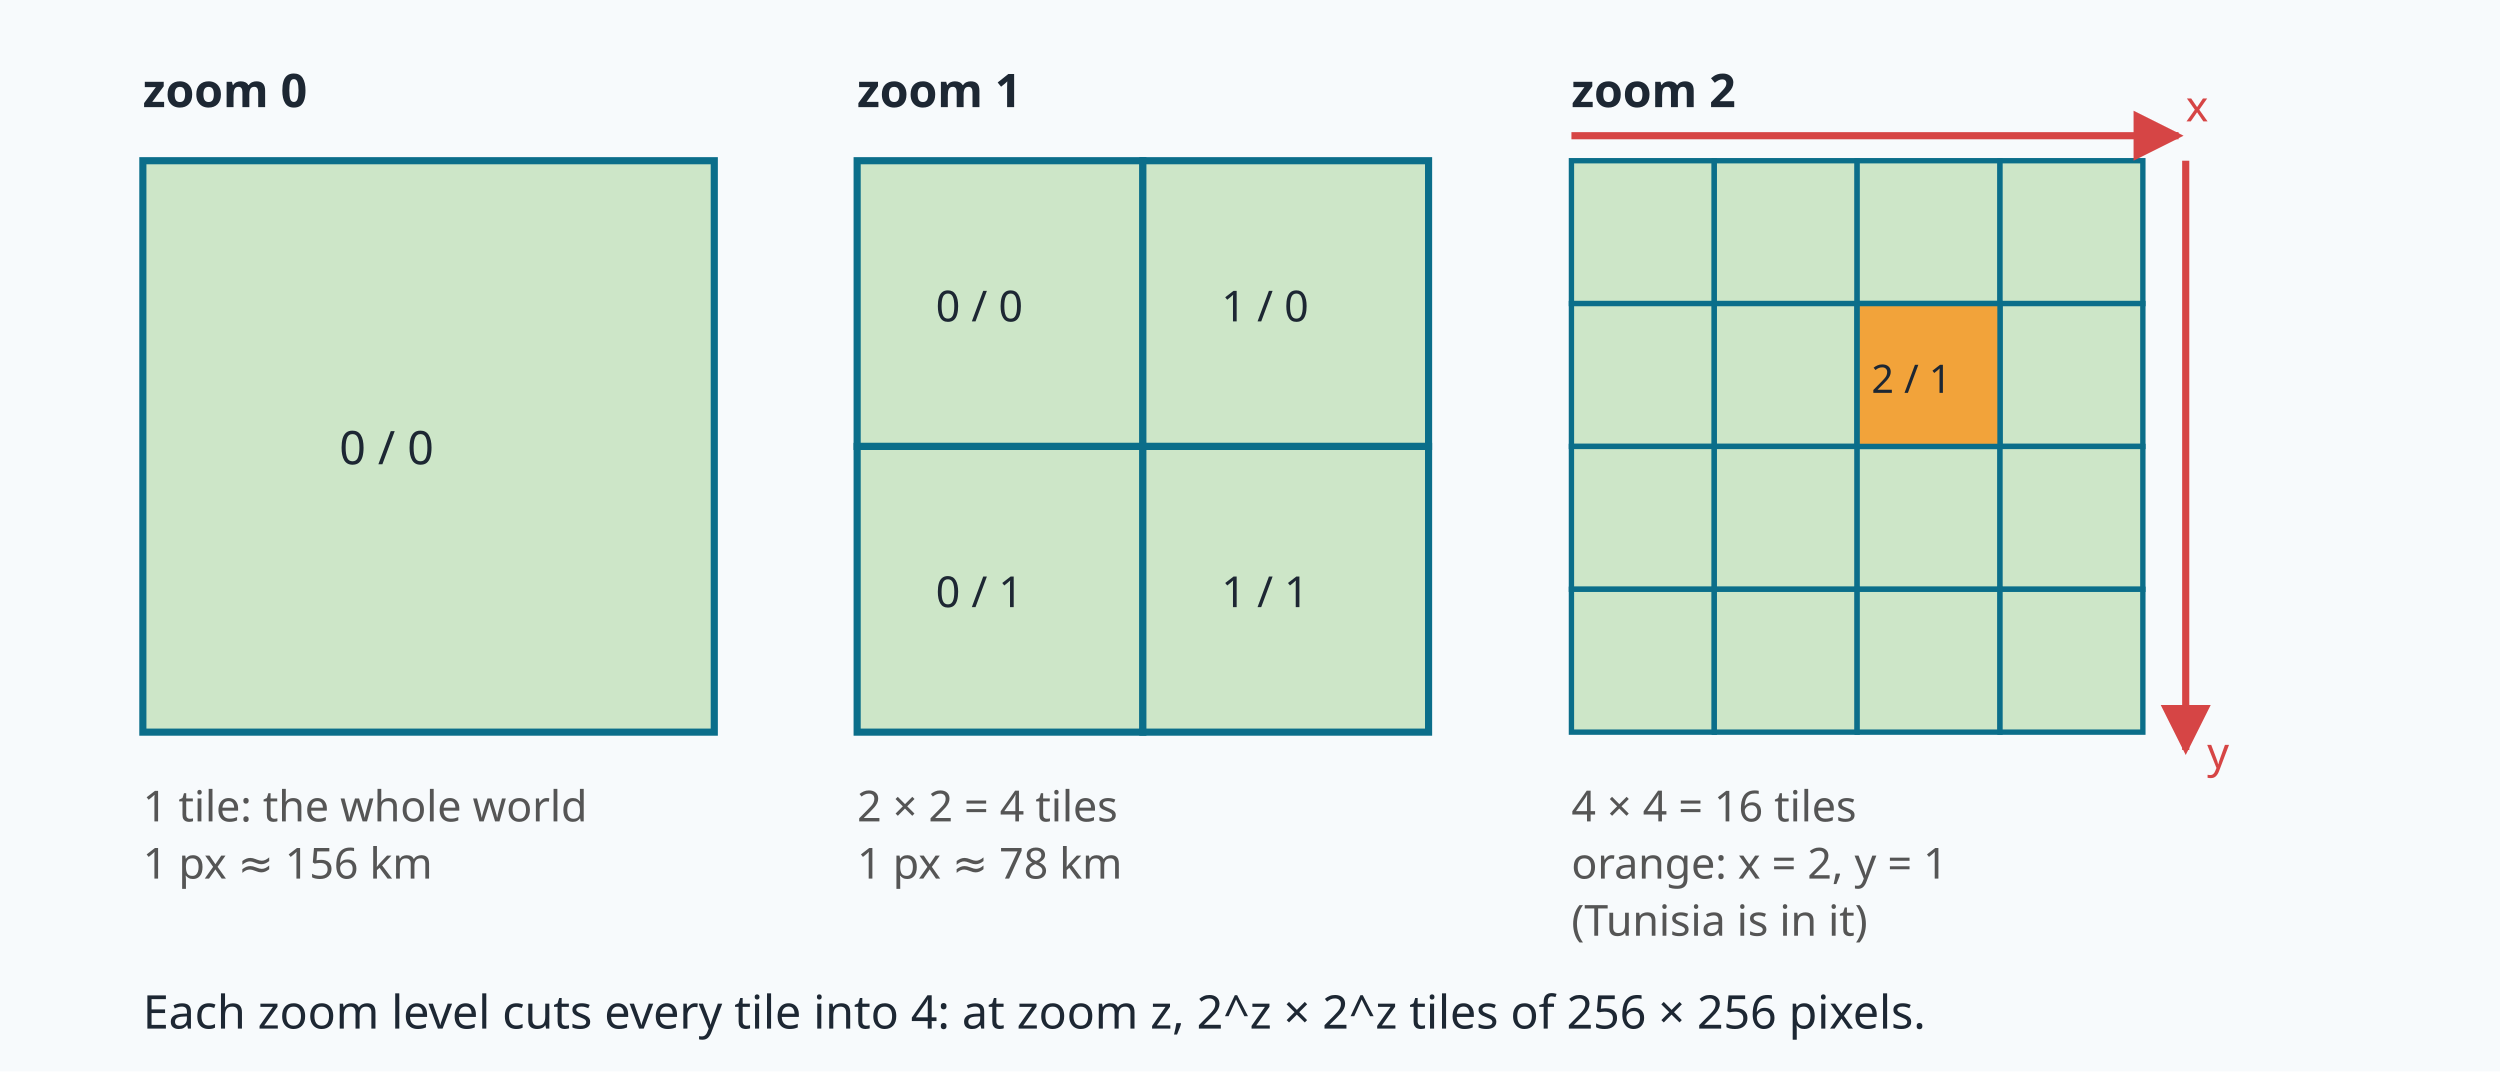
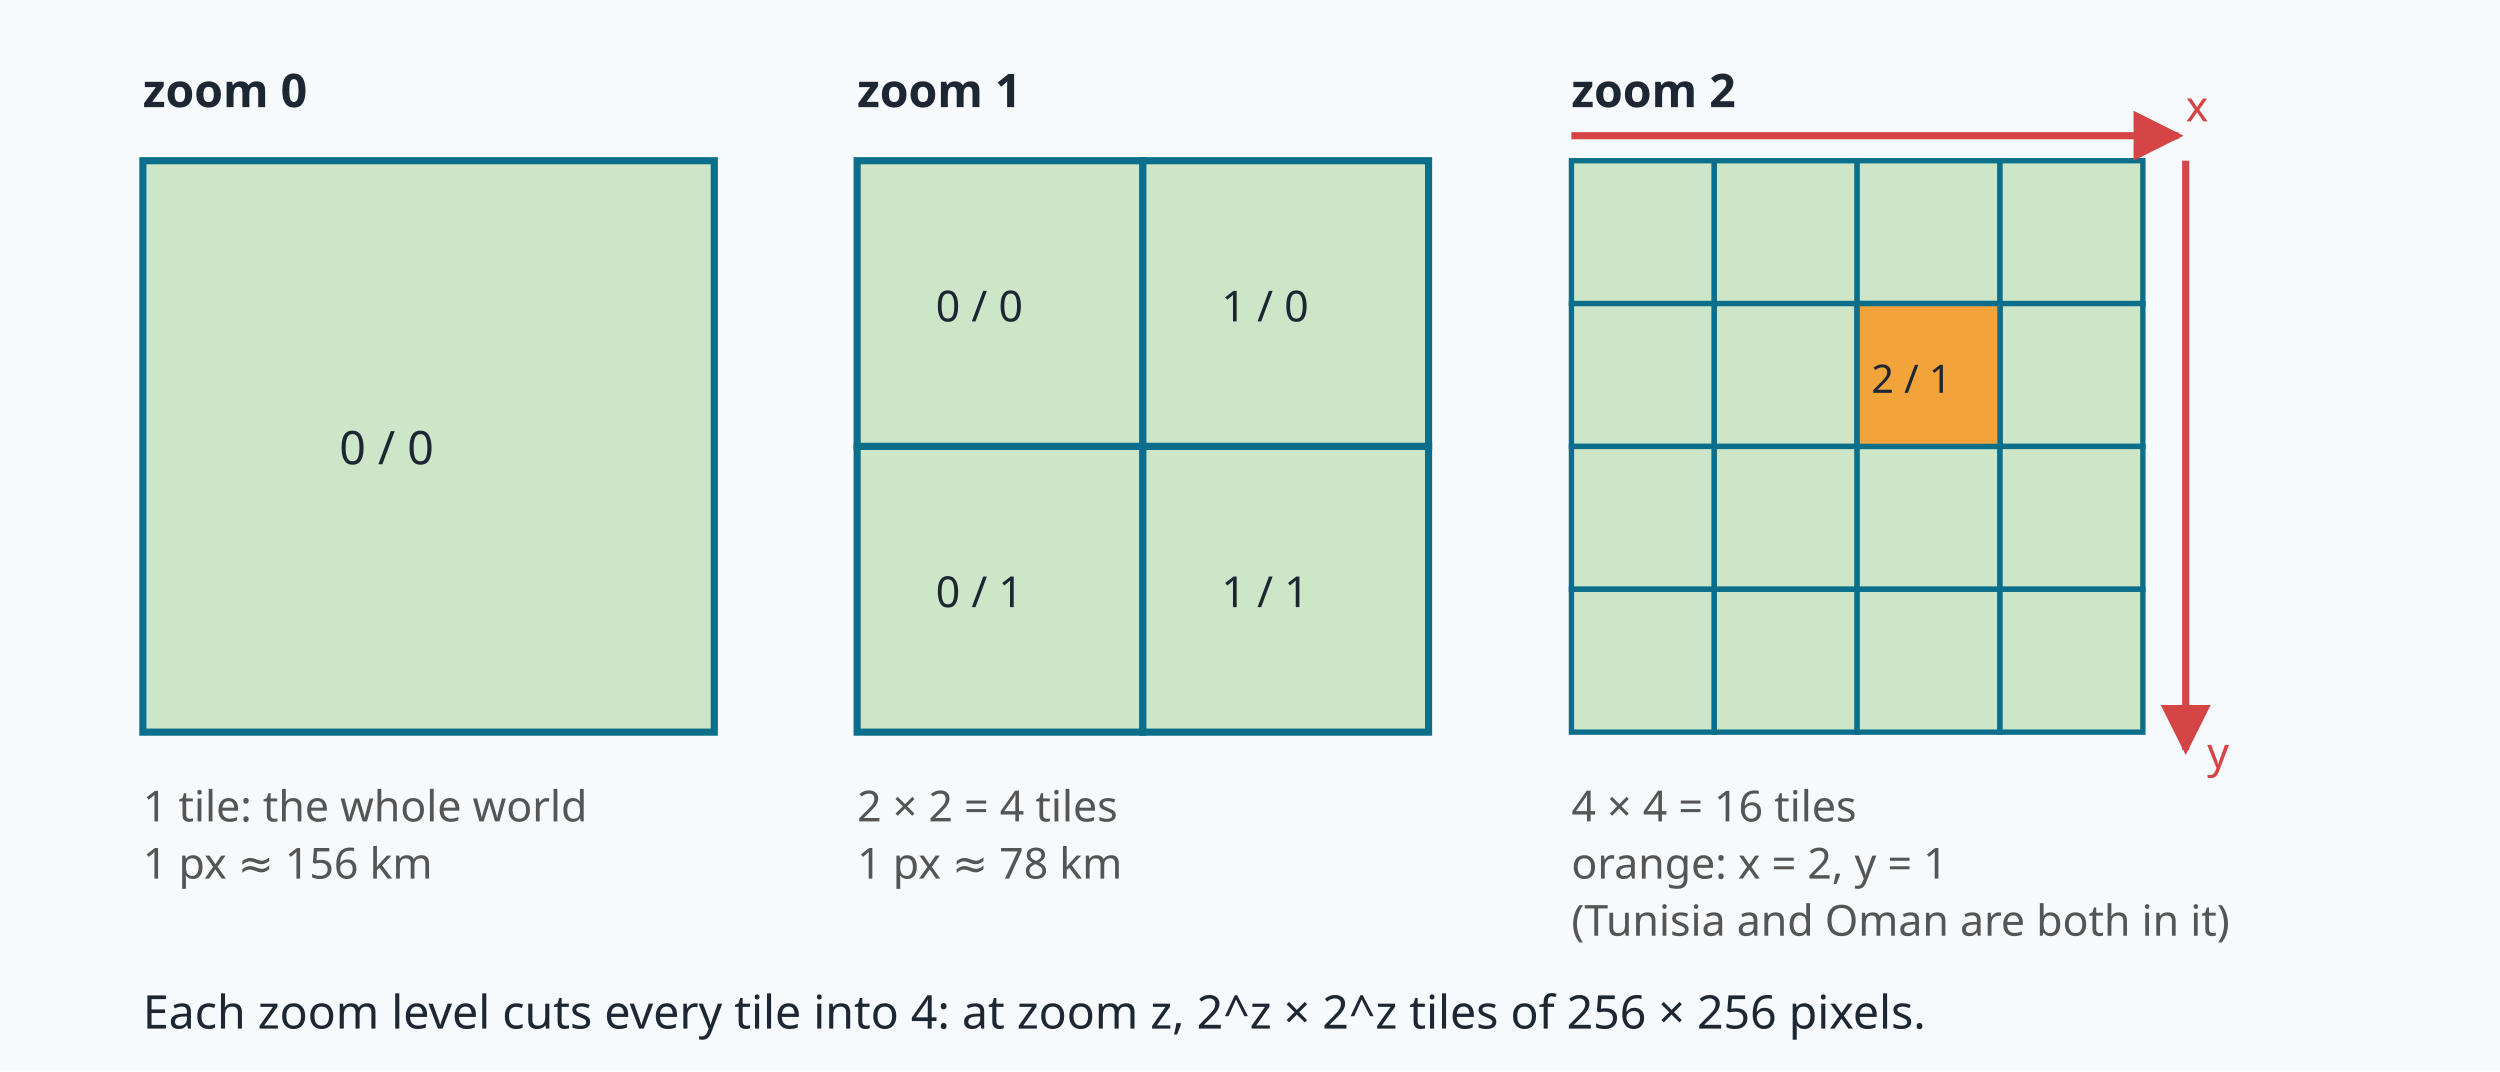
<svg xmlns="http://www.w3.org/2000/svg" viewBox="0 0 700 300" font-family="sans-serif" font-size="13">
  <rect width="700" height="300" fill="#f7fafc" />
  <text x="40" y="30" fill="#1d2733" font-weight="bold">zoom 0</text>
  <rect x="40" y="45" width="160" height="160" fill="#cde6c8" stroke="#0b6e8a" stroke-width="2" />
  <text x="95" y="130" fill="#1d2733">0 / 0</text>
  <text x="40" y="230" fill="#555" font-size="12">1 tile: the whole world</text>
  <text x="40" y="246" fill="#555" font-size="12">1 px ≈ 156 km</text>
  <text x="240" y="30" fill="#1d2733" font-weight="bold">zoom 1</text>
  <g fill="#cde6c8" stroke="#0b6e8a" stroke-width="2">
    <rect x="240" y="45" width="80" height="80" />
    <rect x="320" y="45" width="80" height="80" />
    <rect x="240" y="125" width="80" height="80" />
    <rect x="320" y="125" width="80" height="80" />
  </g>
  <g fill="#1d2733" font-size="12">
    <text x="262" y="90">0 / 0</text>
    <text x="342" y="90">1 / 0</text>
    <text x="262" y="170">0 / 1</text>
    <text x="342" y="170">1 / 1</text>
  </g>
  <text x="240" y="230" fill="#555" font-size="12">2 × 2 = 4 tiles</text>
  <text x="240" y="246" fill="#555" font-size="12">1 px ≈ 78 km</text>
  <text x="440" y="30" fill="#1d2733" font-weight="bold">zoom 2</text>
  <g fill="#cde6c8" stroke="#0b6e8a" stroke-width="1.5">
    <rect x="440" y="45" width="40" height="40" />
    <rect x="480" y="45" width="40" height="40" />
    <rect x="520" y="45" width="40" height="40" />
    <rect x="560" y="45" width="40" height="40" />
    <rect x="440" y="85" width="40" height="40" />
    <rect x="480" y="85" width="40" height="40" />
    <rect x="520" y="85" width="40" height="40" />
    <rect x="560" y="85" width="40" height="40" />
    <rect x="440" y="125" width="40" height="40" />
    <rect x="480" y="125" width="40" height="40" />
    <rect x="520" y="125" width="40" height="40" />
    <rect x="560" y="125" width="40" height="40" />
    <rect x="440" y="165" width="40" height="40" />
    <rect x="480" y="165" width="40" height="40" />
    <rect x="520" y="165" width="40" height="40" />
    <rect x="560" y="165" width="40" height="40" />
  </g>
  <rect x="520" y="85" width="40" height="40" fill="#f2a33a" stroke="#0b6e8a" stroke-width="1.5" />
  <text x="524" y="110" fill="#1d2733" font-size="11">2 / 1</text>
  <text x="440" y="230" fill="#555" font-size="12">4 × 4 = 16 tiles</text>
  <text x="440" y="246" fill="#555" font-size="12">orange: x = 2, y = 1</text>
-   <text x="440" y="262" fill="#555" font-size="12">(Tunisia is in it)</text>
+   <text x="440" y="262" fill="#555" font-size="12">(Tunisia and Oman are both in it)</text>
  <defs>
    <marker id="a" viewBox="0 0 10 10" refX="9" refY="5" markerWidth="7" markerHeight="7" orient="auto">
      <path d="M0 0 L10 5 L0 10 z" fill="#d64545" />
    </marker>
  </defs>
  <line x1="440" y1="38" x2="610" y2="38" stroke="#d64545" stroke-width="2" marker-end="url(#a)" />
  <text x="612" y="34" fill="#d64545" font-size="12">x</text>
  <line x1="612" y1="45" x2="612" y2="210" stroke="#d64545" stroke-width="2" marker-end="url(#a)" />
  <text x="618" y="215" fill="#d64545" font-size="12">y</text>
  <text x="40" y="288" fill="#1d2733">Each zoom level cuts every tile into 4: at zoom z, 2^z × 2^z tiles of 256 × 256 pixels.</text>
</svg>
